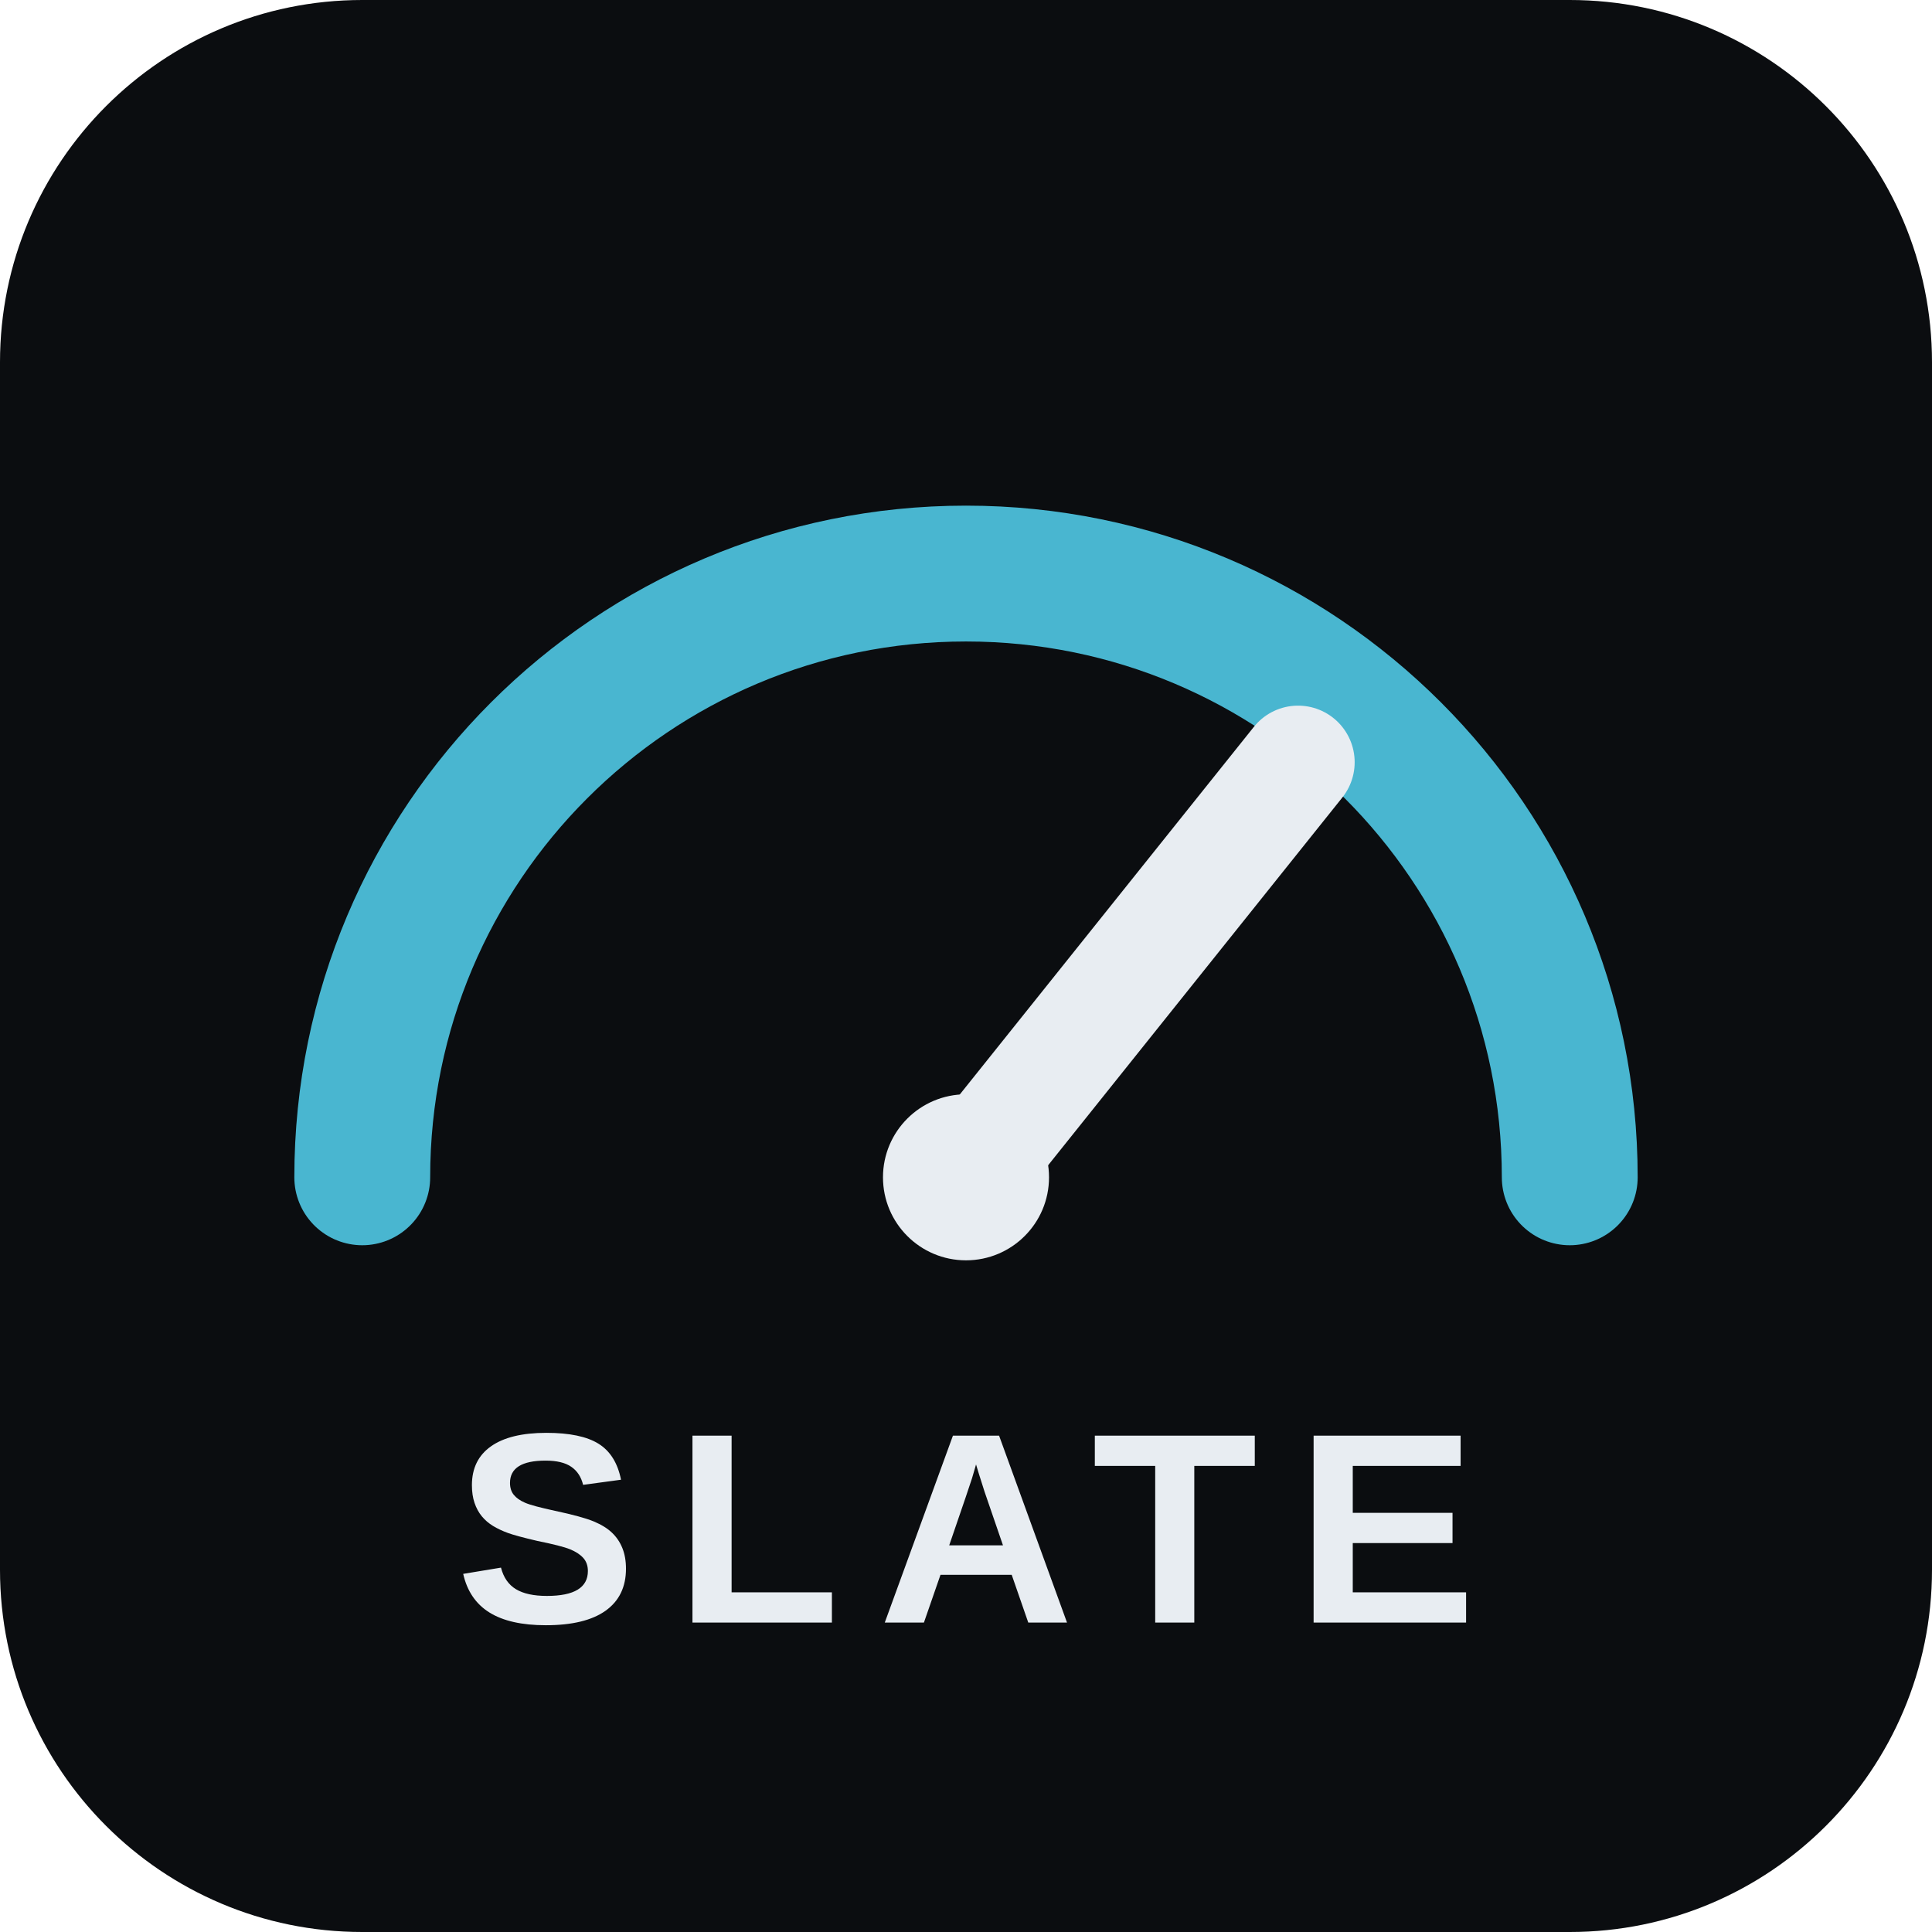
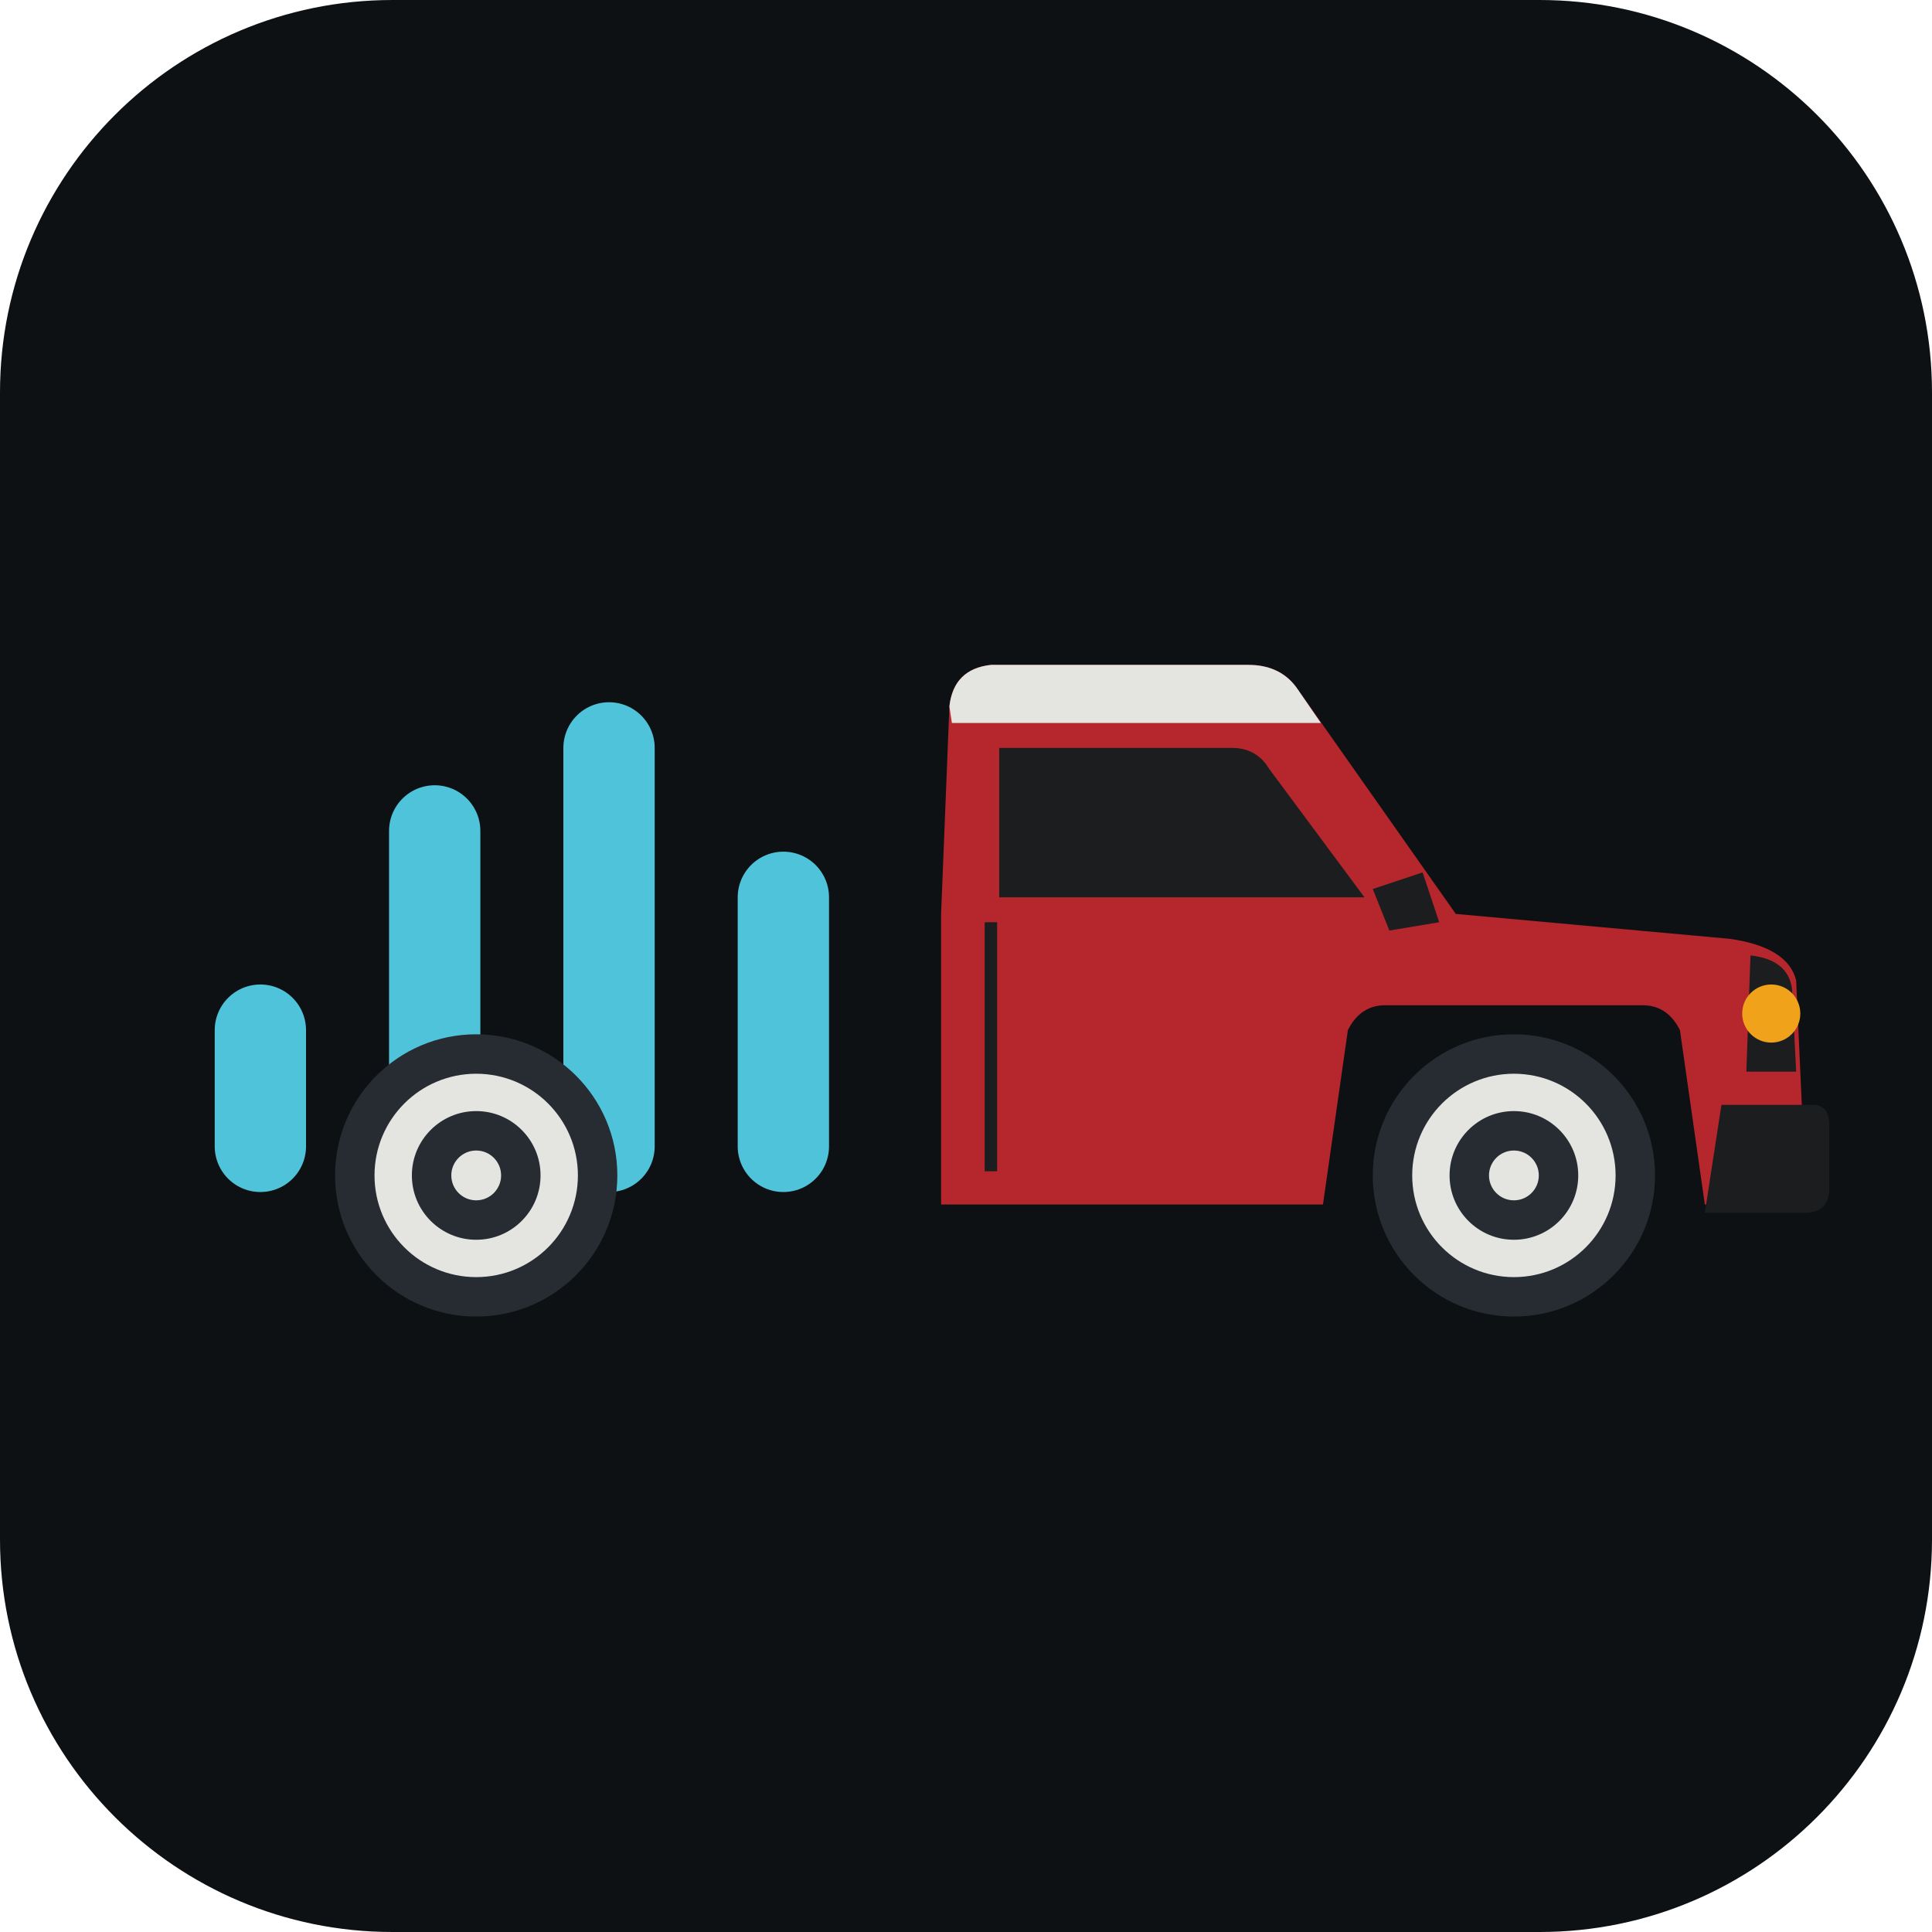
- <svg xmlns="http://www.w3.org/2000/svg" viewBox="0 0 512 512">
-   <rect width="512" height="512" rx="96" fill="#0b0d10" />
-   <path d="M96 312a160 160 0 1 1 320 0" fill="none" stroke="#49b6d0" stroke-width="36" stroke-linecap="round" />
-   <path d="M256 312l88-110" stroke="#e8edf2" stroke-width="30" stroke-linecap="round" />
-   <circle cx="256" cy="312" r="22" fill="#e8edf2" />
-   <text x="256" y="430" text-anchor="middle" font-family="Arial,Helvetica,sans-serif" font-weight="800" font-size="72" letter-spacing="10" fill="#e8edf2">SLATE</text>
+ <svg xmlns="http://www.w3.org/2000/svg" viewBox="0 0 512 512" role="img" aria-label="Truck Assistant">
+   <rect width="512" height="512" rx="104" fill="#0d1114" />
+   <defs>
+     <clipPath id="cab">
+       <rect x="214" y="0" width="230" height="200" />
+     </clipPath>
+   </defs>
+   <g transform="translate(256 262) scale(1.1) translate(-220 -108)">
+     <g clip-path="url(#cab)">
+       <path d="M20 90 L214 90 L216 40 Q217 31 226 30 L288 30 Q296 30 300 36 L338 90 L404 96 Q418 98 420 106 L422 150 Q422 160 412 160 L398 160 L392 118 Q389 112 383 112 L321 112 Q315 112 312 118 L306 160 L148 160 L148 160 L142 118 Q139 112 133 112 L71 112 Q65 112 62 118 L56 160 L24 160 Q18 160 18 152 L18 94 Q18 90 20 90 Z" fill="#b5272d" />
+       <path d="M216.6 44 L216 40 Q217 31 226 30 L288 30 Q296 30 300 36 L305.5 44 Z" fill="#e4e5e0" />
+       <path d="M228 50 L284 50 Q290 50 293 55 L316 86 L228 86 Z" fill="#1c1d1f" />
+       <path d="M226 92 L226 152" stroke="#1c1d1f" stroke-width="3" />
+       <path d="M318 84 L330 80 L334 92 L322 94 Z" fill="#1c1d1f" />
+       <path d="M409 100 Q418 101 419 108 L420 128 L408 128 Z" fill="#1c1d1f" />
+       <circle cx="414" cy="114" r="7" fill="#f0a21a" />
+       <path d="M402 136 L424 136 Q428 136 428 141 L428 156 Q428 162 422 162 L398 162 Z" fill="#1c1d1f" />
+       <circle cx="352" cy="153" r="34" fill="#262c31" />
+       <circle cx="352" cy="153" r="20" fill="none" stroke="#e4e5e0" stroke-width="9" />
+       <circle cx="352" cy="153" r="6" fill="#e4e5e0" />
+       <circle cx="102" cy="153" r="34" fill="#262c31" />
+       <circle cx="102" cy="153" r="20" fill="none" stroke="#e4e5e0" stroke-width="9" />
+       <circle cx="102" cy="153" r="6" fill="#e4e5e0" />
+     </g>
+     <g stroke="#4fc3d9" stroke-width="22" stroke-linecap="round">
+       <path d="M50 118 V146" />
+       <path d="M92 70 V146" />
+       <path d="M134 50 V146" />
+       <path d="M176 86 V146" />
+     </g>
+     <circle cx="102" cy="153" r="34" fill="#262c31" />
+     <circle cx="102" cy="153" r="20" fill="none" stroke="#e4e5e0" stroke-width="9" />
+     <circle cx="102" cy="153" r="6" fill="#e4e5e0" />
+   </g>
</svg>
